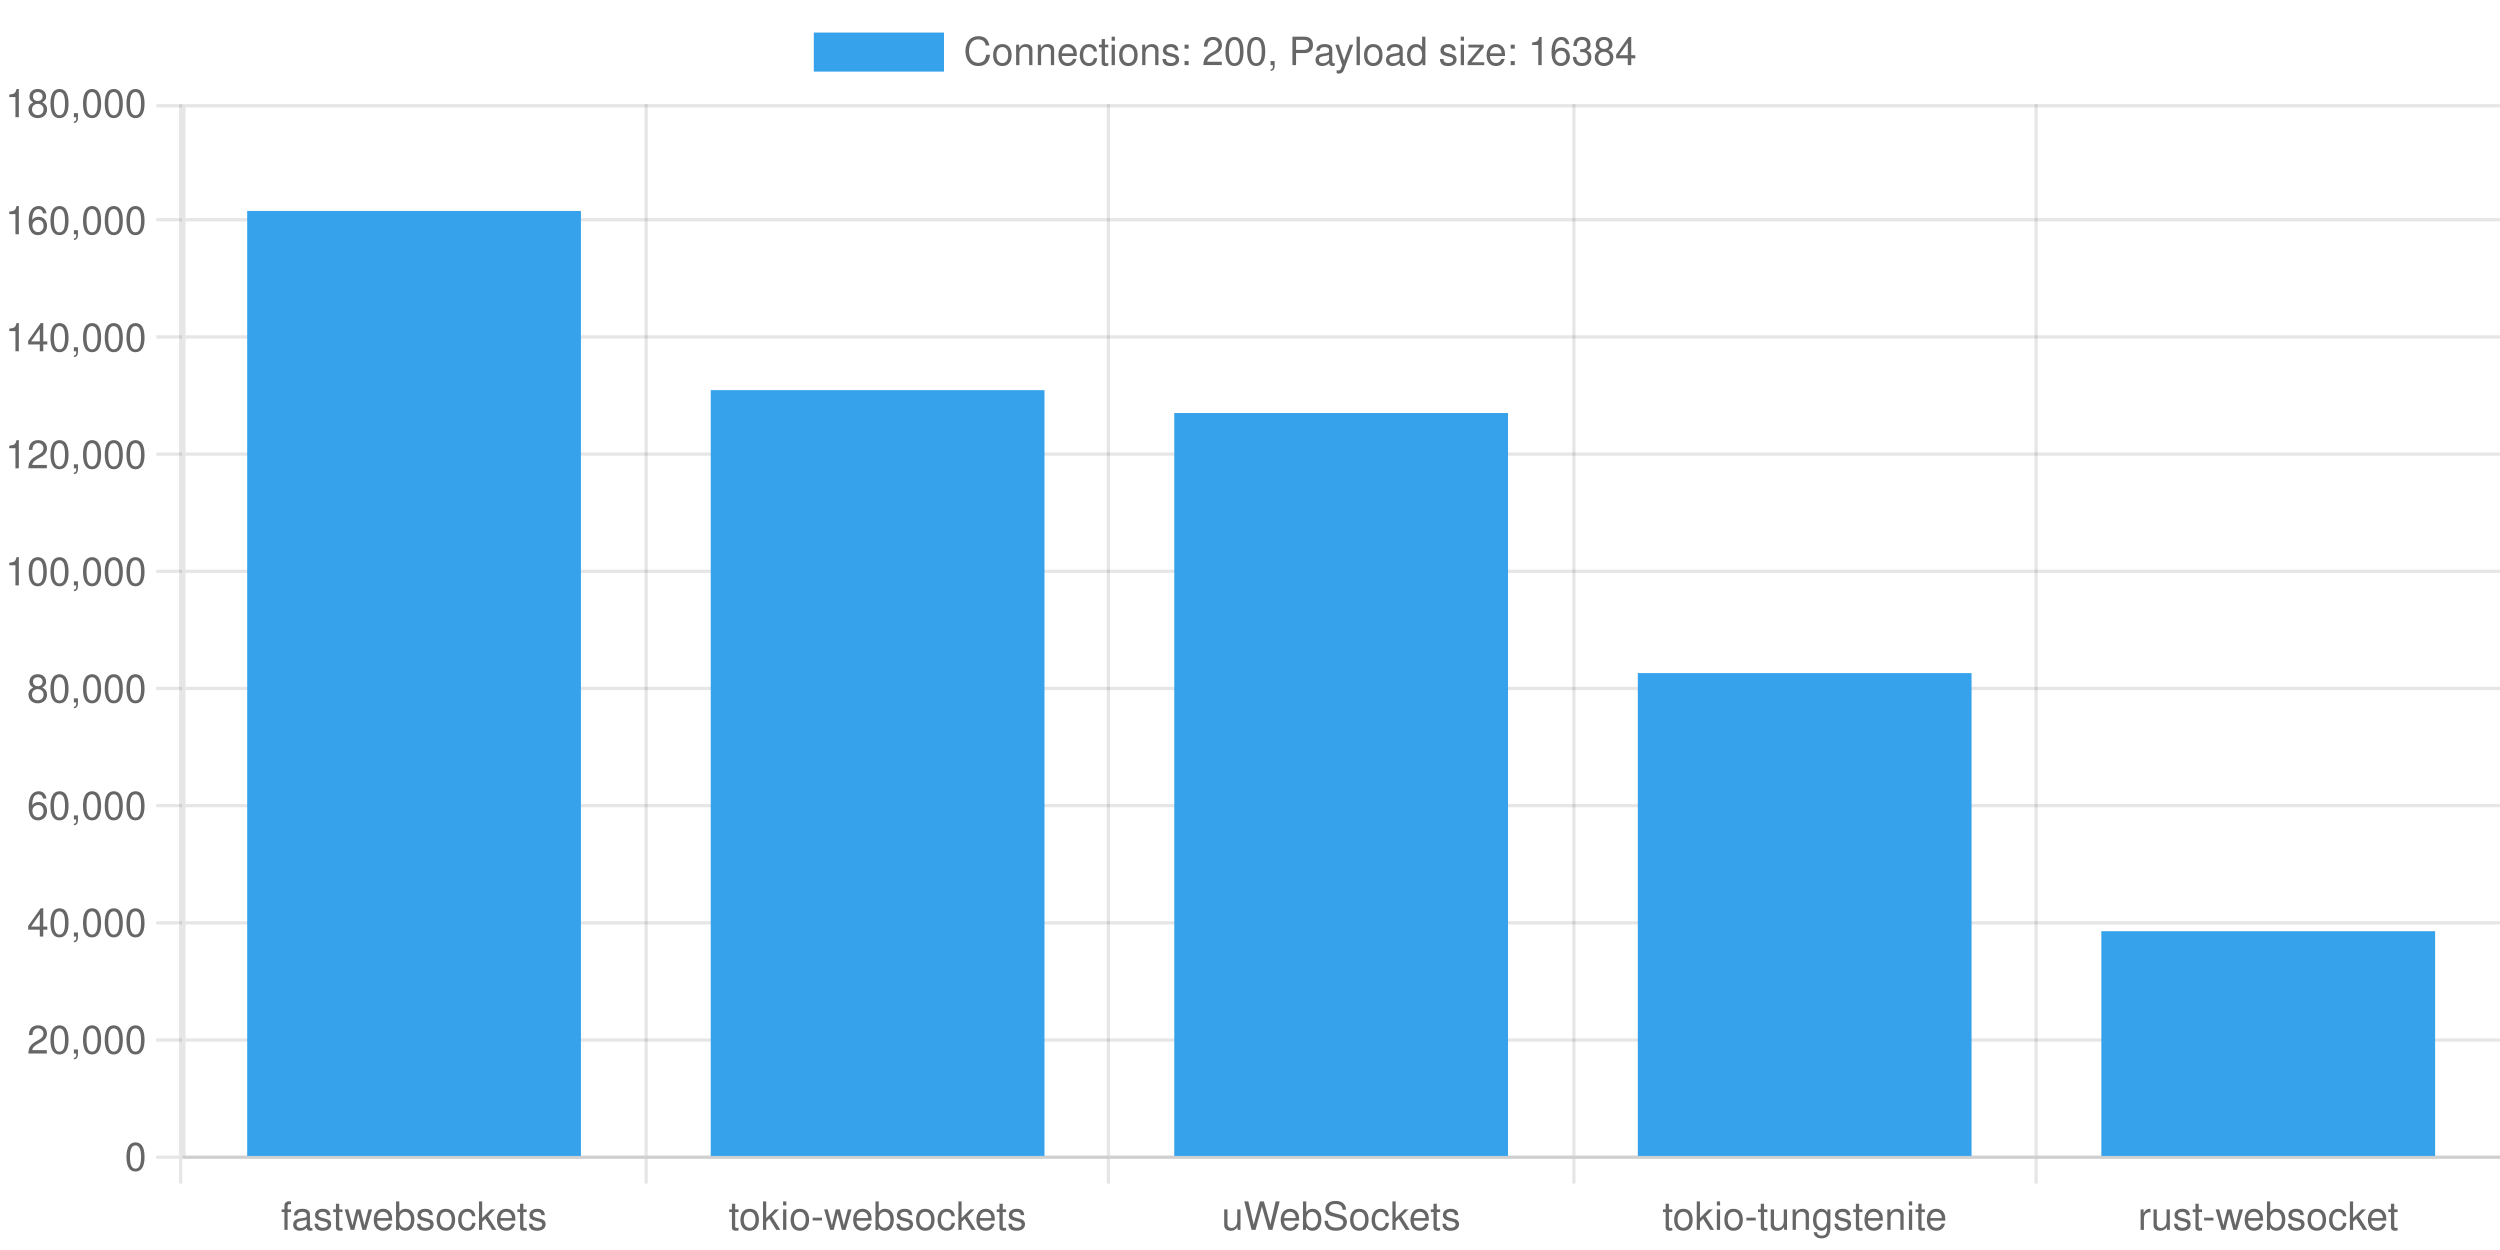
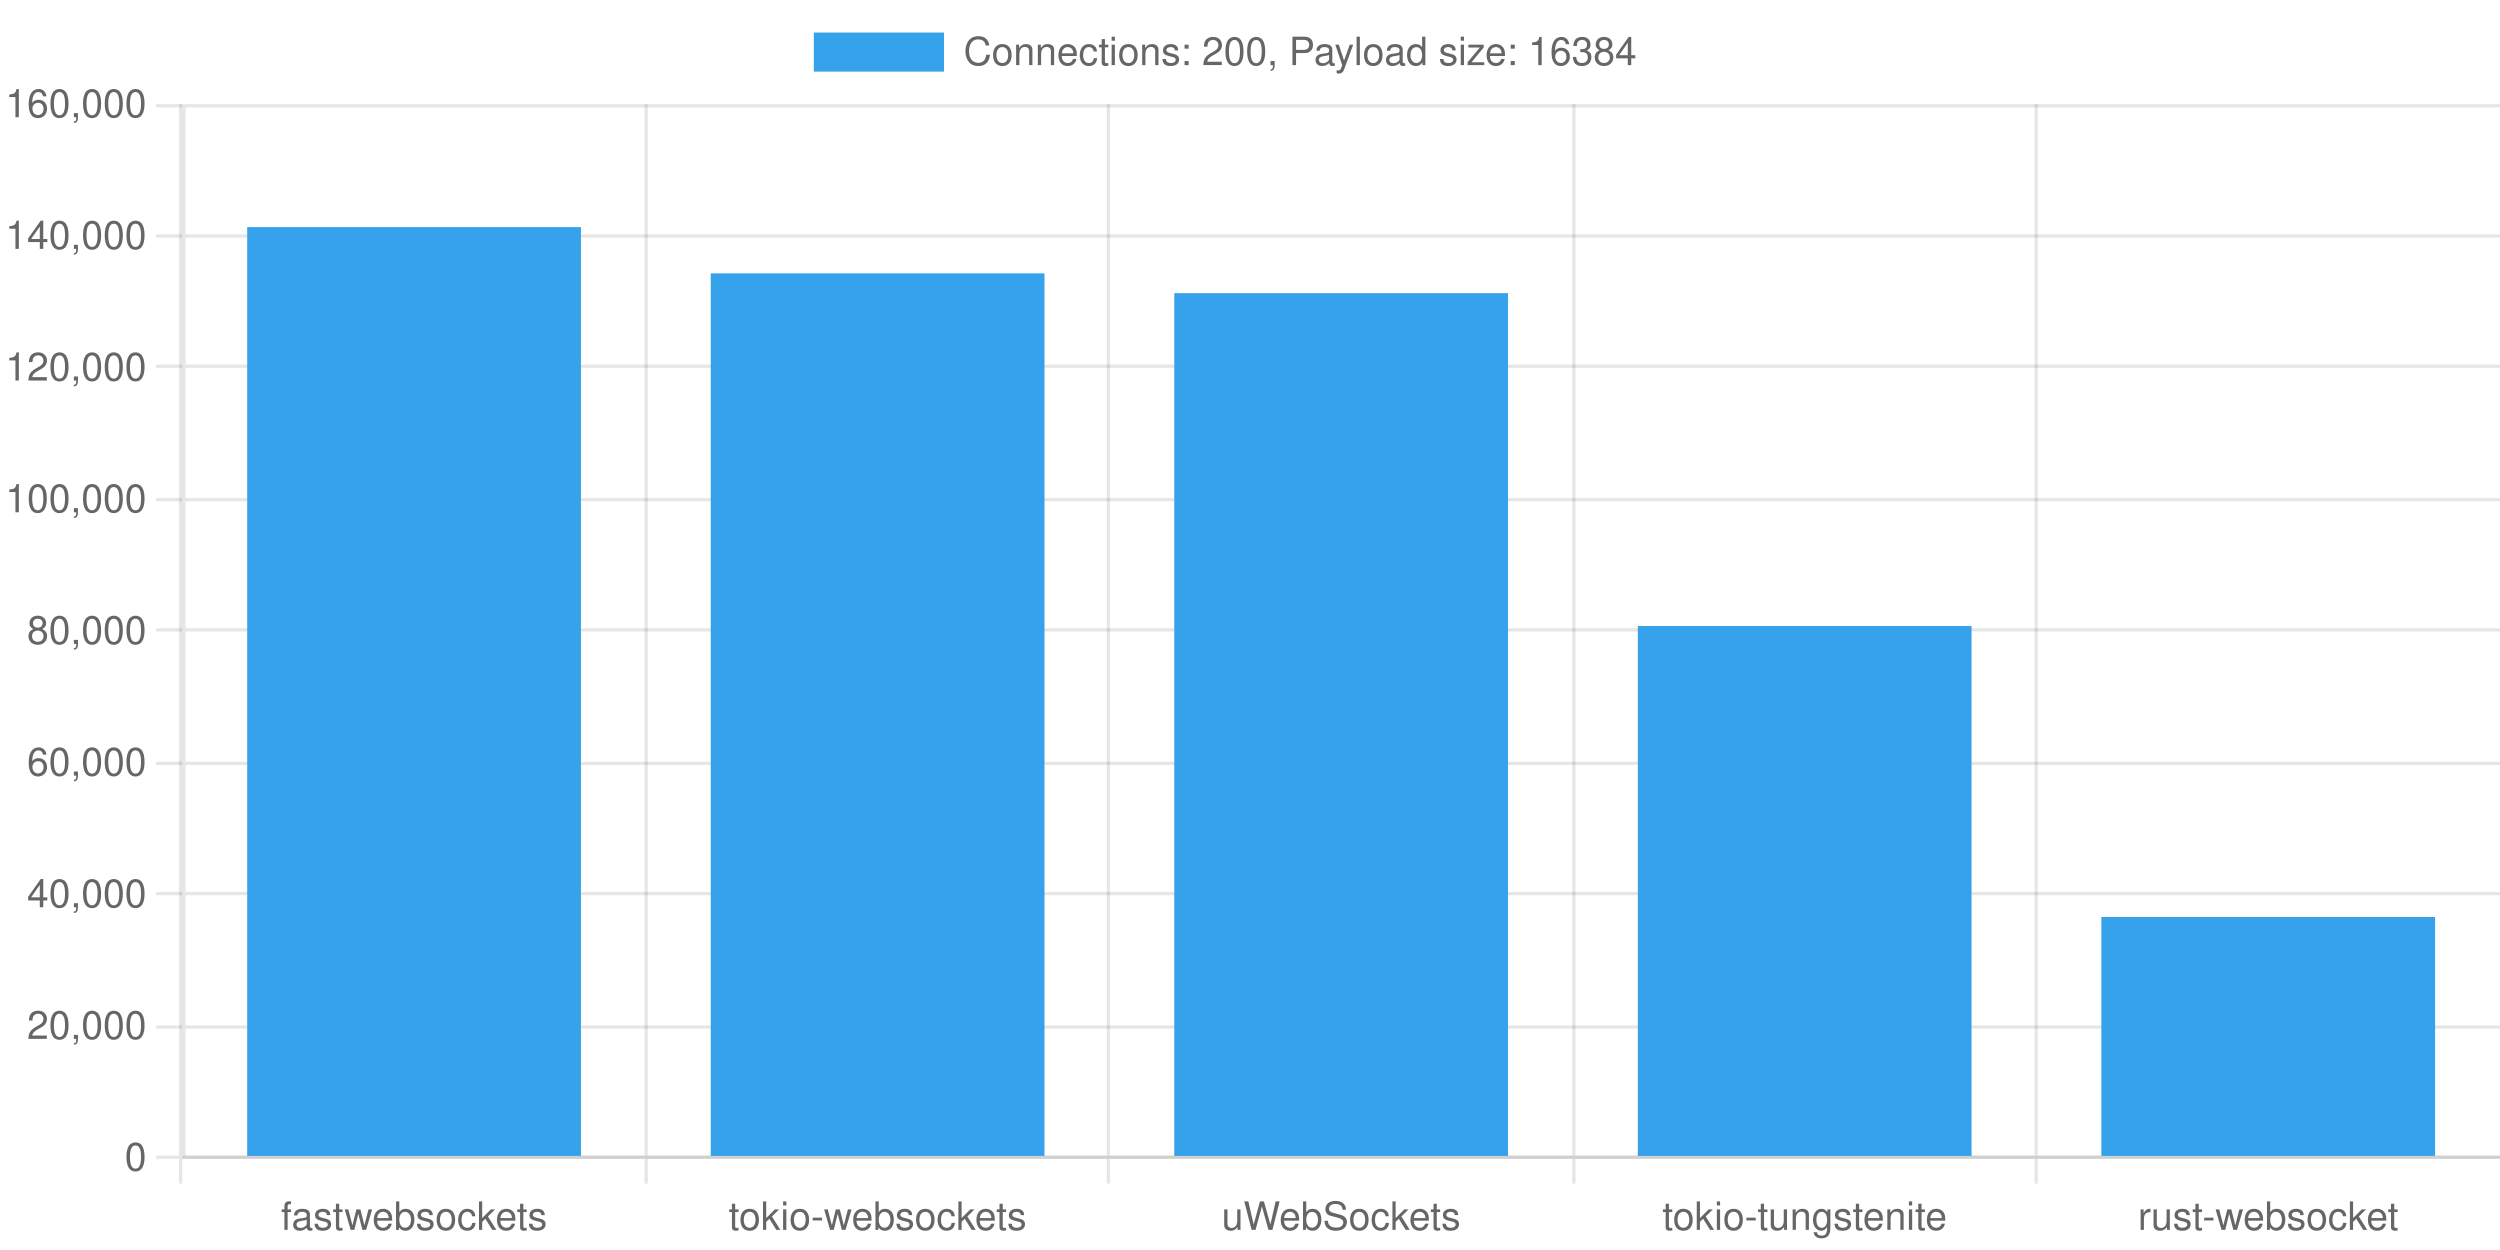
<svg xmlns="http://www.w3.org/2000/svg" version="1.1" width="768px" height="384px" viewBox="0 0 768 384">
  <defs>
    <clipPath id="clip-1" fill-rule="nonzero">
      <path d="M 0,0 L 0,32 768,32 768,0 Z" />
    </clipPath>
    <clipPath id="clip-2" fill-rule="nonzero">
      <path d="M 0,355.6 L 0,384 768,384 768,355.6 Z" />
    </clipPath>
    <clipPath id="clip-3" fill-rule="nonzero">
      <path d="M 0,0 L 0,384 56,384 56,0 Z" />
    </clipPath>
    <clipPath id="clip-4" fill-rule="nonzero">
      <path d="M 56,32 L 56,355.6 768,355.6 768,32 Z" />
    </clipPath>
  </defs>
  <g stroke="none" fill="transparent" fill-rule="nonzero" fill-opacity="1">
    <rect x="0" y="0" width="768" height="384" transform="matrix(1 0 0 1 0 0)" />
  </g>
  <g stroke="rgb(0,0,0)" stroke-width="1" stroke-linecap="butt" stroke-linejoin="miter" stroke-miterlimit="4" stroke-opacity="0.1" fill="none">
    <path d="M 55.5,32 L 55.5,355" />
  </g>
  <g stroke="rgb(0,0,0)" stroke-width="1" stroke-linecap="butt" stroke-linejoin="miter" stroke-miterlimit="4" stroke-opacity="0.1" fill="none">
    <path d="M 55.5,356 L 55.5,363.6" />
  </g>
  <g stroke="rgb(0,0,0)" stroke-width="1" stroke-linecap="butt" stroke-linejoin="miter" stroke-miterlimit="4" stroke-opacity="0.1" fill="none">
    <path d="M 198.5,32 L 198.5,355" />
  </g>
  <g stroke="rgb(0,0,0)" stroke-width="1" stroke-linecap="butt" stroke-linejoin="miter" stroke-miterlimit="4" stroke-opacity="0.1" fill="none">
    <path d="M 198.5,356 L 198.5,363.6" />
  </g>
  <g stroke="rgb(0,0,0)" stroke-width="1" stroke-linecap="butt" stroke-linejoin="miter" stroke-miterlimit="4" stroke-opacity="0.1" fill="none">
    <path d="M 340.5,32 L 340.5,355" />
  </g>
  <g stroke="rgb(0,0,0)" stroke-width="1" stroke-linecap="butt" stroke-linejoin="miter" stroke-miterlimit="4" stroke-opacity="0.1" fill="none">
    <path d="M 340.5,356 L 340.5,363.6" />
  </g>
  <g stroke="rgb(0,0,0)" stroke-width="1" stroke-linecap="butt" stroke-linejoin="miter" stroke-miterlimit="4" stroke-opacity="0.1" fill="none">
    <path d="M 483.5,32 L 483.5,355" />
  </g>
  <g stroke="rgb(0,0,0)" stroke-width="1" stroke-linecap="butt" stroke-linejoin="miter" stroke-miterlimit="4" stroke-opacity="0.1" fill="none">
    <path d="M 483.5,356 L 483.5,363.6" />
  </g>
  <g stroke="rgb(0,0,0)" stroke-width="1" stroke-linecap="butt" stroke-linejoin="miter" stroke-miterlimit="4" stroke-opacity="0.1" fill="none">
    <path d="M 625.5,32 L 625.5,355" />
  </g>
  <g stroke="rgb(0,0,0)" stroke-width="1" stroke-linecap="butt" stroke-linejoin="miter" stroke-miterlimit="4" stroke-opacity="0.1" fill="none">
    <path d="M 625.5,356 L 625.5,363.6" />
  </g>
  <g stroke="rgb(0,0,0)" stroke-width="1" stroke-linecap="butt" stroke-linejoin="miter" stroke-miterlimit="4" stroke-opacity="0.1" fill="none">
    <path d="M 768.5,32 L 768.5,355" />
  </g>
  <g stroke="rgb(0,0,0)" stroke-width="1" stroke-linecap="butt" stroke-linejoin="miter" stroke-miterlimit="4" stroke-opacity="0.1" fill="none">
    <path d="M 768.5,356 L 768.5,363.6" />
  </g>
  <g stroke="rgb(0,0,0)" stroke-width="1" stroke-linecap="butt" stroke-linejoin="miter" stroke-miterlimit="4" stroke-opacity="0.1" fill="none">
    <path d="M 57,355.5 L 768,355.5" />
  </g>
  <g stroke="rgb(0,0,0)" stroke-width="1" stroke-linecap="butt" stroke-linejoin="miter" stroke-miterlimit="4" stroke-opacity="0.1" fill="none">
    <path d="M 48,355.5 L 56,355.5" />
  </g>
  <g stroke="rgb(0,0,0)" stroke-width="1" stroke-linecap="butt" stroke-linejoin="miter" stroke-miterlimit="4" stroke-opacity="0.1" fill="none">
-     <path d="M 57,319.5 L 768,319.5" />
-   </g>
-   <g stroke="rgb(0,0,0)" stroke-width="1" stroke-linecap="butt" stroke-linejoin="miter" stroke-miterlimit="4" stroke-opacity="0.1" fill="none">
-     <path d="M 48,319.5 L 56,319.5" />
-   </g>
-   <g stroke="rgb(0,0,0)" stroke-width="1" stroke-linecap="butt" stroke-linejoin="miter" stroke-miterlimit="4" stroke-opacity="0.1" fill="none">
-     <path d="M 57,283.5 L 768,283.5" />
-   </g>
-   <g stroke="rgb(0,0,0)" stroke-width="1" stroke-linecap="butt" stroke-linejoin="miter" stroke-miterlimit="4" stroke-opacity="0.1" fill="none">
-     <path d="M 48,283.5 L 56,283.5" />
-   </g>
-   <g stroke="rgb(0,0,0)" stroke-width="1" stroke-linecap="butt" stroke-linejoin="miter" stroke-miterlimit="4" stroke-opacity="0.1" fill="none">
-     <path d="M 57,247.5 L 768,247.5" />
-   </g>
-   <g stroke="rgb(0,0,0)" stroke-width="1" stroke-linecap="butt" stroke-linejoin="miter" stroke-miterlimit="4" stroke-opacity="0.1" fill="none">
-     <path d="M 48,247.5 L 56,247.5" />
-   </g>
-   <g stroke="rgb(0,0,0)" stroke-width="1" stroke-linecap="butt" stroke-linejoin="miter" stroke-miterlimit="4" stroke-opacity="0.1" fill="none">
-     <path d="M 57,211.5 L 768,211.5" />
-   </g>
-   <g stroke="rgb(0,0,0)" stroke-width="1" stroke-linecap="butt" stroke-linejoin="miter" stroke-miterlimit="4" stroke-opacity="0.1" fill="none">
-     <path d="M 48,211.5 L 56,211.5" />
-   </g>
-   <g stroke="rgb(0,0,0)" stroke-width="1" stroke-linecap="butt" stroke-linejoin="miter" stroke-miterlimit="4" stroke-opacity="0.1" fill="none">
-     <path d="M 57,175.5 L 768,175.5" />
-   </g>
-   <g stroke="rgb(0,0,0)" stroke-width="1" stroke-linecap="butt" stroke-linejoin="miter" stroke-miterlimit="4" stroke-opacity="0.1" fill="none">
-     <path d="M 48,175.5 L 56,175.5" />
-   </g>
-   <g stroke="rgb(0,0,0)" stroke-width="1" stroke-linecap="butt" stroke-linejoin="miter" stroke-miterlimit="4" stroke-opacity="0.1" fill="none">
-     <path d="M 57,139.5 L 768,139.5" />
-   </g>
-   <g stroke="rgb(0,0,0)" stroke-width="1" stroke-linecap="butt" stroke-linejoin="miter" stroke-miterlimit="4" stroke-opacity="0.1" fill="none">
-     <path d="M 48,139.5 L 56,139.5" />
-   </g>
-   <g stroke="rgb(0,0,0)" stroke-width="1" stroke-linecap="butt" stroke-linejoin="miter" stroke-miterlimit="4" stroke-opacity="0.1" fill="none">
-     <path d="M 57,103.5 L 768,103.5" />
-   </g>
-   <g stroke="rgb(0,0,0)" stroke-width="1" stroke-linecap="butt" stroke-linejoin="miter" stroke-miterlimit="4" stroke-opacity="0.1" fill="none">
-     <path d="M 48,103.5 L 56,103.5" />
-   </g>
-   <g stroke="rgb(0,0,0)" stroke-width="1" stroke-linecap="butt" stroke-linejoin="miter" stroke-miterlimit="4" stroke-opacity="0.1" fill="none">
-     <path d="M 57,67.5 L 768,67.5" />
-   </g>
-   <g stroke="rgb(0,0,0)" stroke-width="1" stroke-linecap="butt" stroke-linejoin="miter" stroke-miterlimit="4" stroke-opacity="0.1" fill="none">
-     <path d="M 48,67.5 L 56,67.5" />
+     <path d="M 57,315.5 L 768,315.5" />
+   </g>
+   <g stroke="rgb(0,0,0)" stroke-width="1" stroke-linecap="butt" stroke-linejoin="miter" stroke-miterlimit="4" stroke-opacity="0.1" fill="none">
+     <path d="M 48,315.5 L 56,315.5" />
+   </g>
+   <g stroke="rgb(0,0,0)" stroke-width="1" stroke-linecap="butt" stroke-linejoin="miter" stroke-miterlimit="4" stroke-opacity="0.1" fill="none">
+     <path d="M 57,274.5 L 768,274.5" />
+   </g>
+   <g stroke="rgb(0,0,0)" stroke-width="1" stroke-linecap="butt" stroke-linejoin="miter" stroke-miterlimit="4" stroke-opacity="0.1" fill="none">
+     <path d="M 48,274.5 L 56,274.5" />
+   </g>
+   <g stroke="rgb(0,0,0)" stroke-width="1" stroke-linecap="butt" stroke-linejoin="miter" stroke-miterlimit="4" stroke-opacity="0.1" fill="none">
+     <path d="M 57,234.5 L 768,234.5" />
+   </g>
+   <g stroke="rgb(0,0,0)" stroke-width="1" stroke-linecap="butt" stroke-linejoin="miter" stroke-miterlimit="4" stroke-opacity="0.1" fill="none">
+     <path d="M 48,234.5 L 56,234.5" />
+   </g>
+   <g stroke="rgb(0,0,0)" stroke-width="1" stroke-linecap="butt" stroke-linejoin="miter" stroke-miterlimit="4" stroke-opacity="0.1" fill="none">
+     <path d="M 57,193.5 L 768,193.5" />
+   </g>
+   <g stroke="rgb(0,0,0)" stroke-width="1" stroke-linecap="butt" stroke-linejoin="miter" stroke-miterlimit="4" stroke-opacity="0.1" fill="none">
+     <path d="M 48,193.5 L 56,193.5" />
+   </g>
+   <g stroke="rgb(0,0,0)" stroke-width="1" stroke-linecap="butt" stroke-linejoin="miter" stroke-miterlimit="4" stroke-opacity="0.1" fill="none">
+     <path d="M 57,153.5 L 768,153.5" />
+   </g>
+   <g stroke="rgb(0,0,0)" stroke-width="1" stroke-linecap="butt" stroke-linejoin="miter" stroke-miterlimit="4" stroke-opacity="0.1" fill="none">
+     <path d="M 48,153.5 L 56,153.5" />
+   </g>
+   <g stroke="rgb(0,0,0)" stroke-width="1" stroke-linecap="butt" stroke-linejoin="miter" stroke-miterlimit="4" stroke-opacity="0.1" fill="none">
+     <path d="M 57,112.5 L 768,112.5" />
+   </g>
+   <g stroke="rgb(0,0,0)" stroke-width="1" stroke-linecap="butt" stroke-linejoin="miter" stroke-miterlimit="4" stroke-opacity="0.1" fill="none">
+     <path d="M 48,112.5 L 56,112.5" />
+   </g>
+   <g stroke="rgb(0,0,0)" stroke-width="1" stroke-linecap="butt" stroke-linejoin="miter" stroke-miterlimit="4" stroke-opacity="0.1" fill="none">
+     <path d="M 57,72.5 L 768,72.5" />
+   </g>
+   <g stroke="rgb(0,0,0)" stroke-width="1" stroke-linecap="butt" stroke-linejoin="miter" stroke-miterlimit="4" stroke-opacity="0.1" fill="none">
+     <path d="M 48,72.5 L 56,72.5" />
  </g>
  <g stroke="rgb(0,0,0)" stroke-width="1" stroke-linecap="butt" stroke-linejoin="miter" stroke-miterlimit="4" stroke-opacity="0.1" fill="none">
    <path d="M 57,32.5 L 768,32.5" />
  </g>
  <g stroke="rgb(0,0,0)" stroke-width="1" stroke-linecap="butt" stroke-linejoin="miter" stroke-miterlimit="4" stroke-opacity="0.1" fill="none">
    <path d="M 48,32.5 L 56,32.5" />
  </g>
  <g stroke="none" fill="rgb(54,162,235)" fill-rule="nonzero" fill-opacity="1" clip-path="url(#clip-1)">
    <path d="M 250,10 L 250,22 290,22 290,10 Z" />
  </g>
  <g stroke="none" fill="#666" fill-rule="nonzero" fill-opacity="1" clip-path="url(#clip-1)">
    <text style="font:normal 12px 'Helvetica Neue', 'Helvetica', 'Arial', sans-serif;" text-anchor="start" dominant-baseline="middle" transform="matrix(1 0 0 1 0 0)">
      <tspan x="296" y="16">Connections: 200, Payload size: 16384</tspan>
    </text>
  </g>
  <g stroke="rgb(0,0,0)" stroke-width="1" stroke-linecap="butt" stroke-linejoin="miter" stroke-miterlimit="4" stroke-opacity="0.1" fill="none">
    <path d="M 56,355.5 L 769,355.5" />
  </g>
  <g stroke="none" fill="#666" fill-rule="nonzero" fill-opacity="1" clip-path="url(#clip-2)">
    <text style="font:normal 12px 'Helvetica Neue', 'Helvetica', 'Arial', sans-serif;" text-anchor="middle" dominant-baseline="middle" transform="matrix(1 0 0 1 127.2 366.6)">
      <tspan x="0" y="7.2">fastwebsockets</tspan>
    </text>
  </g>
  <g stroke="none" fill="#666" fill-rule="nonzero" fill-opacity="1" clip-path="url(#clip-2)">
    <text style="font:normal 12px 'Helvetica Neue', 'Helvetica', 'Arial', sans-serif;" text-anchor="middle" dominant-baseline="middle" transform="matrix(1 0 0 1 269.6 366.6)">
      <tspan x="0" y="7.2">tokio-websockets</tspan>
    </text>
  </g>
  <g stroke="none" fill="#666" fill-rule="nonzero" fill-opacity="1" clip-path="url(#clip-2)">
    <text style="font:normal 12px 'Helvetica Neue', 'Helvetica', 'Arial', sans-serif;" text-anchor="middle" dominant-baseline="middle" transform="matrix(1 0 0 1 412 366.6)">
      <tspan x="0" y="7.2">uWebSockets</tspan>
    </text>
  </g>
  <g stroke="none" fill="#666" fill-rule="nonzero" fill-opacity="1" clip-path="url(#clip-2)">
    <text style="font:normal 12px 'Helvetica Neue', 'Helvetica', 'Arial', sans-serif;" text-anchor="middle" dominant-baseline="middle" transform="matrix(1 0 0 1 554.4 366.6)">
      <tspan x="0" y="7.2">tokio-tungstenite</tspan>
    </text>
  </g>
  <g stroke="none" fill="#666" fill-rule="nonzero" fill-opacity="1" clip-path="url(#clip-2)">
    <text style="font:normal 12px 'Helvetica Neue', 'Helvetica', 'Arial', sans-serif;" text-anchor="middle" dominant-baseline="middle" transform="matrix(1 0 0 1 696.8 366.6)">
      <tspan x="0" y="7.2">rust-websocket</tspan>
    </text>
  </g>
  <g stroke="rgb(0,0,0)" stroke-width="1" stroke-linecap="butt" stroke-linejoin="miter" stroke-miterlimit="4" stroke-opacity="0.1" fill="none">
    <path d="M 56.5,32 L 56.5,356" />
  </g>
  <g stroke="none" fill="#666" fill-rule="nonzero" fill-opacity="1" clip-path="url(#clip-3)">
    <text style="font:normal 12px 'Helvetica Neue', 'Helvetica', 'Arial', sans-serif;" text-anchor="end" dominant-baseline="middle" transform="matrix(1 0 0 1 45 355.6)">
      <tspan x="0" y="0">0</tspan>
    </text>
  </g>
  <g stroke="none" fill="#666" fill-rule="nonzero" fill-opacity="1" clip-path="url(#clip-3)">
-     <text style="font:normal 12px 'Helvetica Neue', 'Helvetica', 'Arial', sans-serif;" text-anchor="end" dominant-baseline="middle" transform="matrix(1 0 0 1 45 319.6444)">
+     <text style="font:normal 12px 'Helvetica Neue', 'Helvetica', 'Arial', sans-serif;" text-anchor="end" dominant-baseline="middle" transform="matrix(1 0 0 1 45 315.15)">
      <tspan x="0" y="0">20,000</tspan>
    </text>
  </g>
  <g stroke="none" fill="#666" fill-rule="nonzero" fill-opacity="1" clip-path="url(#clip-3)">
-     <text style="font:normal 12px 'Helvetica Neue', 'Helvetica', 'Arial', sans-serif;" text-anchor="end" dominant-baseline="middle" transform="matrix(1 0 0 1 45 283.6889)">
+     <text style="font:normal 12px 'Helvetica Neue', 'Helvetica', 'Arial', sans-serif;" text-anchor="end" dominant-baseline="middle" transform="matrix(1 0 0 1 45 274.7)">
      <tspan x="0" y="0">40,000</tspan>
    </text>
  </g>
  <g stroke="none" fill="#666" fill-rule="nonzero" fill-opacity="1" clip-path="url(#clip-3)">
-     <text style="font:normal 12px 'Helvetica Neue', 'Helvetica', 'Arial', sans-serif;" text-anchor="end" dominant-baseline="middle" transform="matrix(1 0 0 1 45 247.7333)">
+     <text style="font:normal 12px 'Helvetica Neue', 'Helvetica', 'Arial', sans-serif;" text-anchor="end" dominant-baseline="middle" transform="matrix(1 0 0 1 45 234.25)">
      <tspan x="0" y="0">60,000</tspan>
    </text>
  </g>
  <g stroke="none" fill="#666" fill-rule="nonzero" fill-opacity="1" clip-path="url(#clip-3)">
-     <text style="font:normal 12px 'Helvetica Neue', 'Helvetica', 'Arial', sans-serif;" text-anchor="end" dominant-baseline="middle" transform="matrix(1 0 0 1 45 211.7778)">
+     <text style="font:normal 12px 'Helvetica Neue', 'Helvetica', 'Arial', sans-serif;" text-anchor="end" dominant-baseline="middle" transform="matrix(1 0 0 1 45 193.8)">
      <tspan x="0" y="0">80,000</tspan>
    </text>
  </g>
  <g stroke="none" fill="#666" fill-rule="nonzero" fill-opacity="1" clip-path="url(#clip-3)">
-     <text style="font:normal 12px 'Helvetica Neue', 'Helvetica', 'Arial', sans-serif;" text-anchor="end" dominant-baseline="middle" transform="matrix(1 0 0 1 45 175.8222)">
+     <text style="font:normal 12px 'Helvetica Neue', 'Helvetica', 'Arial', sans-serif;" text-anchor="end" dominant-baseline="middle" transform="matrix(1 0 0 1 45 153.35)">
      <tspan x="0" y="0">100,000</tspan>
    </text>
  </g>
  <g stroke="none" fill="#666" fill-rule="nonzero" fill-opacity="1" clip-path="url(#clip-3)">
-     <text style="font:normal 12px 'Helvetica Neue', 'Helvetica', 'Arial', sans-serif;" text-anchor="end" dominant-baseline="middle" transform="matrix(1 0 0 1 45 139.8667)">
+     <text style="font:normal 12px 'Helvetica Neue', 'Helvetica', 'Arial', sans-serif;" text-anchor="end" dominant-baseline="middle" transform="matrix(1 0 0 1 45 112.9)">
      <tspan x="0" y="0">120,000</tspan>
    </text>
  </g>
  <g stroke="none" fill="#666" fill-rule="nonzero" fill-opacity="1" clip-path="url(#clip-3)">
-     <text style="font:normal 12px 'Helvetica Neue', 'Helvetica', 'Arial', sans-serif;" text-anchor="end" dominant-baseline="middle" transform="matrix(1 0 0 1 45 103.9111)">
+     <text style="font:normal 12px 'Helvetica Neue', 'Helvetica', 'Arial', sans-serif;" text-anchor="end" dominant-baseline="middle" transform="matrix(1 0 0 1 45 72.45)">
      <tspan x="0" y="0">140,000</tspan>
    </text>
  </g>
  <g stroke="none" fill="#666" fill-rule="nonzero" fill-opacity="1" clip-path="url(#clip-3)">
-     <text style="font:normal 12px 'Helvetica Neue', 'Helvetica', 'Arial', sans-serif;" text-anchor="end" dominant-baseline="middle" transform="matrix(1 0 0 1 45 67.95556)">
+     <text style="font:normal 12px 'Helvetica Neue', 'Helvetica', 'Arial', sans-serif;" text-anchor="end" dominant-baseline="middle" transform="matrix(1 0 0 1 45 32)">
      <tspan x="0" y="0">160,000</tspan>
    </text>
  </g>
-   <g stroke="none" fill="#666" fill-rule="nonzero" fill-opacity="1" clip-path="url(#clip-3)">
-     <text style="font:normal 12px 'Helvetica Neue', 'Helvetica', 'Arial', sans-serif;" text-anchor="end" dominant-baseline="middle" transform="matrix(1 0 0 1 45 32)">
-       <tspan x="0" y="0">180,000</tspan>
-     </text>
-   </g>
-   <g stroke="none" fill="rgb(54,162,235)" fill-rule="nonzero" fill-opacity="1" clip-path="url(#clip-4)">
-     <path d="M 75.936,64.804 L 75.936,355.1 178.464,355.1 178.464,64.804 Z" />
-   </g>
-   <g stroke="none" fill="rgb(54,162,235)" fill-rule="nonzero" fill-opacity="1" clip-path="url(#clip-4)">
-     <path d="M 218.336,119.852 L 218.336,355.1 320.864,355.1 320.864,119.852 Z" />
-   </g>
-   <g stroke="none" fill="rgb(54,162,235)" fill-rule="nonzero" fill-opacity="1" clip-path="url(#clip-4)">
-     <path d="M 360.736,126.881 L 360.736,355.1 463.264,355.1 463.264,126.881 Z" />
-   </g>
-   <g stroke="none" fill="rgb(54,162,235)" fill-rule="nonzero" fill-opacity="1" clip-path="url(#clip-4)">
-     <path d="M 503.136,206.776 L 503.136,355.1 605.664,355.1 605.664,206.776 Z" />
-   </g>
-   <g stroke="none" fill="rgb(54,162,235)" fill-rule="nonzero" fill-opacity="1" clip-path="url(#clip-4)">
-     <path d="M 645.536,286.068 L 645.536,355.1 748.064,355.1 748.064,286.068 Z" />
+   <g stroke="none" fill="rgb(54,162,235)" fill-rule="nonzero" fill-opacity="1" clip-path="url(#clip-4)">
+     <path d="M 75.936,69.767 L 75.936,355.1 178.464,355.1 178.464,69.767 Z" />
+   </g>
+   <g stroke="none" fill="rgb(54,162,235)" fill-rule="nonzero" fill-opacity="1" clip-path="url(#clip-4)">
+     <path d="M 218.336,83.977 L 218.336,355.1 320.864,355.1 320.864,83.977 Z" />
+   </g>
+   <g stroke="none" fill="rgb(54,162,235)" fill-rule="nonzero" fill-opacity="1" clip-path="url(#clip-4)">
+     <path d="M 360.736,90.061 L 360.736,355.1 463.264,355.1 463.264,90.061 Z" />
+   </g>
+   <g stroke="none" fill="rgb(54,162,235)" fill-rule="nonzero" fill-opacity="1" clip-path="url(#clip-4)">
+     <path d="M 503.136,192.311 L 503.136,355.1 605.664,355.1 605.664,192.311 Z" />
+   </g>
+   <g stroke="none" fill="rgb(54,162,235)" fill-rule="nonzero" fill-opacity="1" clip-path="url(#clip-4)">
+     <path d="M 645.536,281.703 L 645.536,355.1 748.064,355.1 748.064,281.703 Z" />
  </g>
</svg>
